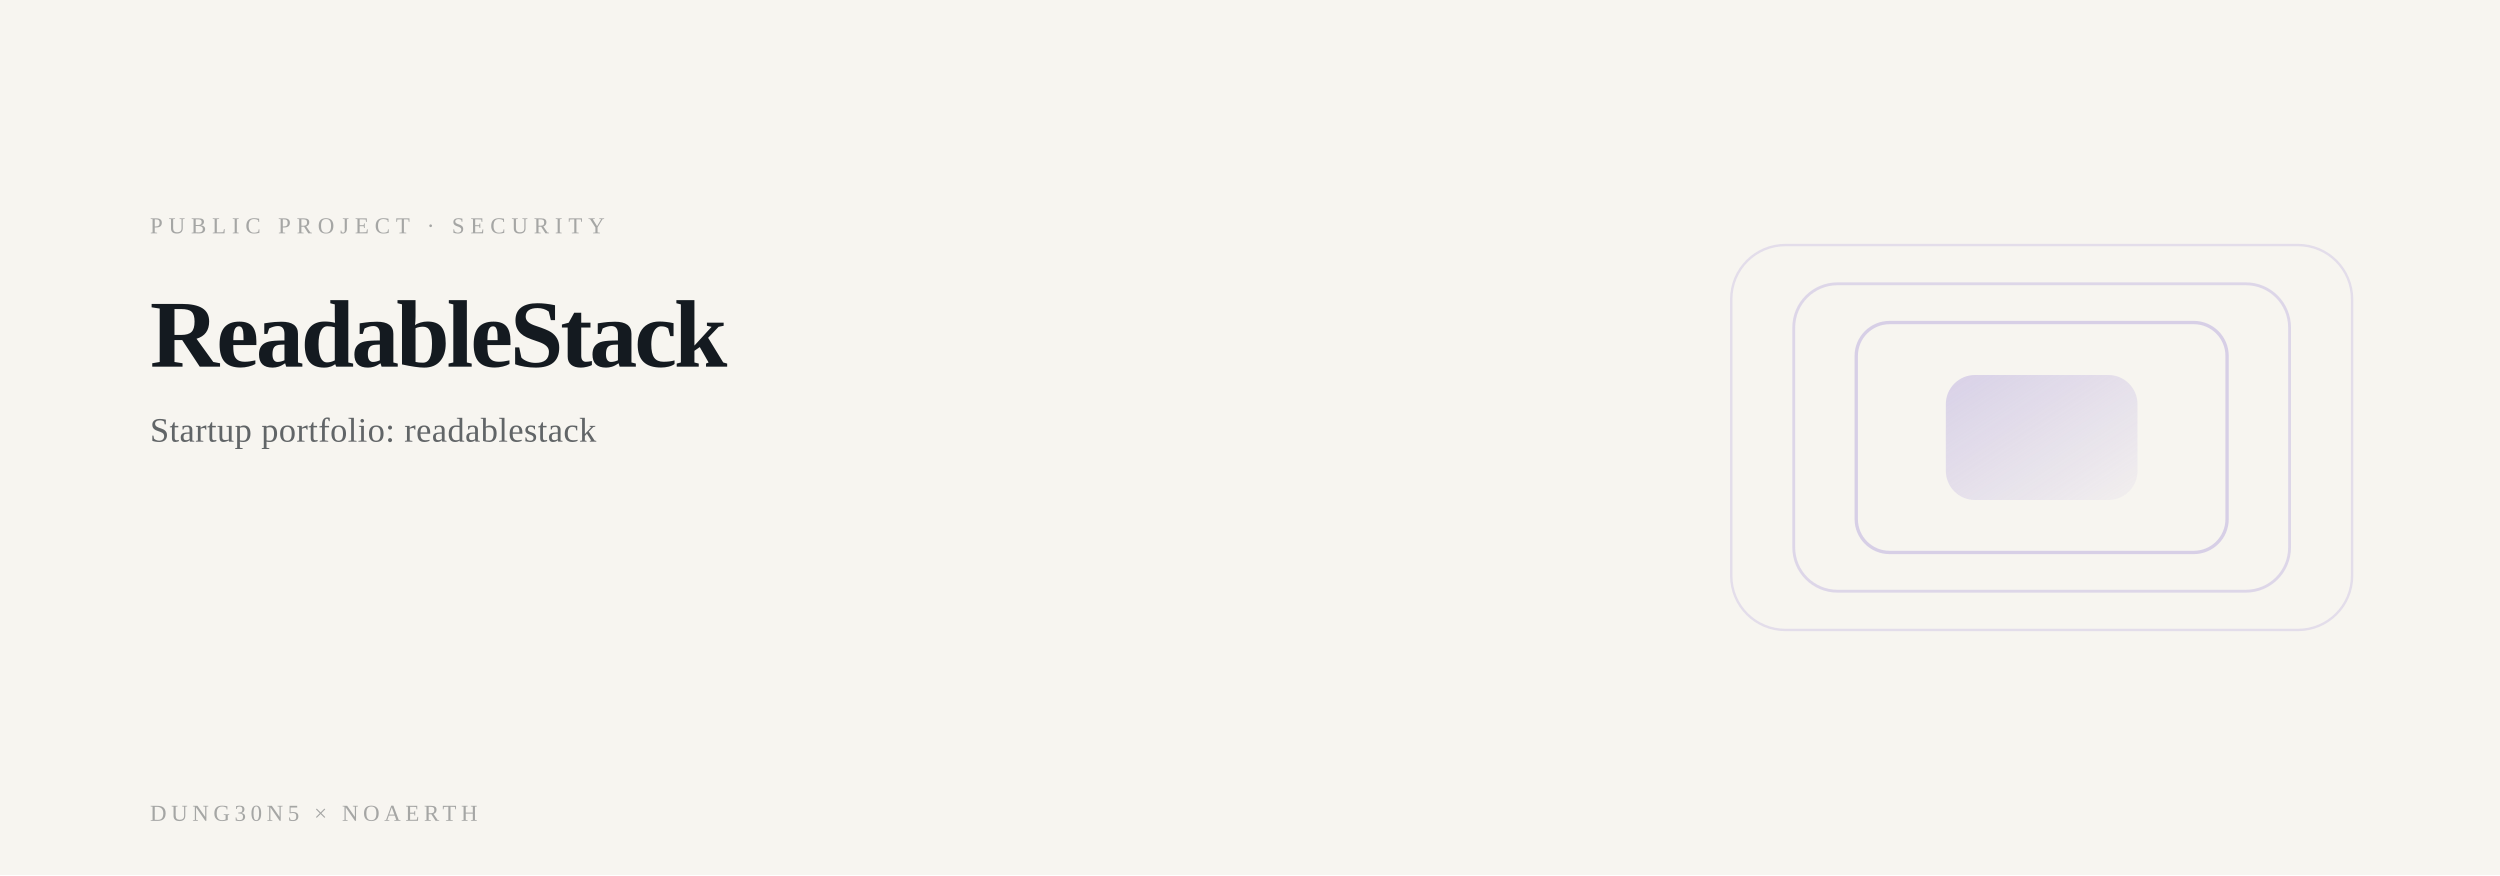
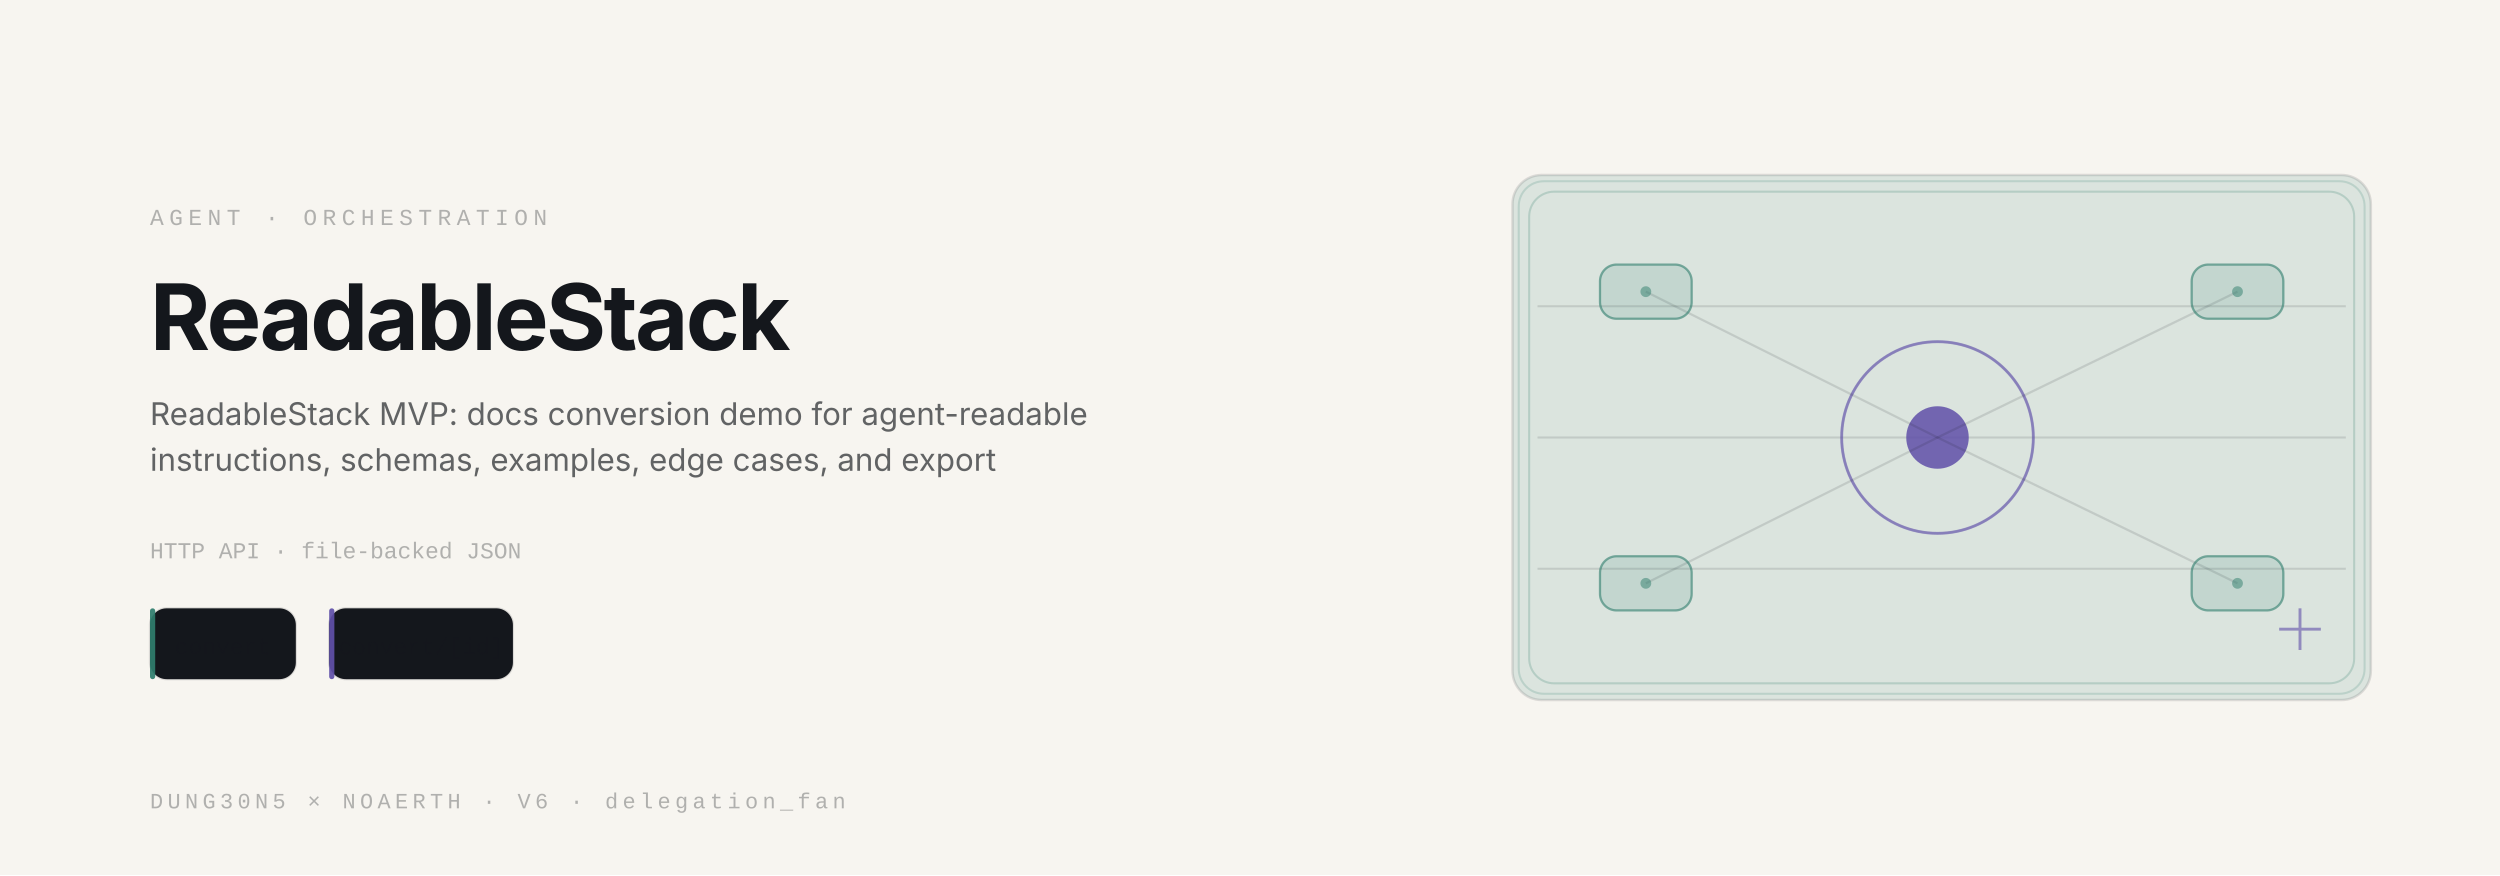
- <svg xmlns="http://www.w3.org/2000/svg" viewBox="0 0 1200 420" width="1200" height="420" role="img" aria-label="ReadableStack: gated channels passing through a sealed boundary. Motion depicts records cross a trust boundary, get validated, and are held or rejected.">
-   <defs>
-     <linearGradient id="hero-readablestack-light-a" x1="0" y1="0" x2="1" y2="1">
-       <stop offset="0" stop-color="#9d8bd6" stop-opacity="0.85" />
-       <stop offset="1" stop-color="#9d8bd6" stop-opacity="0.15" />
-     </linearGradient>
-   </defs>
+ <svg xmlns="http://www.w3.org/2000/svg" viewBox="0 0 1200 420" width="1200" height="420" role="img" aria-label="ReadableStack: nodes advertise, a coordinator selects, work converges">
  <rect width="1200" height="420" fill="#f7f5f0" />
-   <rect x="891" y="154.82" width="178" height="110.36" rx="16" fill="none" stroke="#9d8bd6" stroke-width="1.60" opacity="0.36" />
-   <rect x="861" y="136.22" width="238" height="147.56" rx="21" fill="none" stroke="#9d8bd6" stroke-width="1.38" opacity="0.29" />
-   <rect x="831" y="117.62" width="298" height="184.76" rx="26" fill="none" stroke="#9d8bd6" stroke-width="1.16" opacity="0.23" />
-   <rect x="934" y="180" width="92" height="60" rx="14" fill="url(#hero-readablestack-light-a)" opacity="0.40" />
-   <text x="72" y="112" fill="#141a205c" font-size="11" letter-spacing="2.8">PUBLIC PROJECT · SECURITY</text>
-   <text x="72" y="176" fill="#141a20" font-size="46" font-weight="660" letter-spacing="-1.4">ReadableStack</text>
-   <text x="72" y="212" fill="#141a20a8" font-size="16.5" letter-spacing="0.2">Startup portfolio: readablestack</text>
-   <rect x="72" y="266" width="106" height="40" rx="9" fill="#141a20" fill-opacity="0.05" stroke="#f4efe424" stroke-width="1.1" opacity="0">
-     <animate attributeName="opacity" from="0" to="1" dur="0.5s" begin="0.50s" fill="freeze" />
-   </rect>
-   <rect x="72" y="266" width="2.5" height="40" rx="1.2" fill="#9d8bd6" opacity="0">
-     <animate attributeName="opacity" from="0" to="0.9" dur="0.5s" begin="0.50s" fill="freeze" />
-   </rect>
-   <text x="125" y="291" fill="#141a20" font-size="11.5" text-anchor="middle" font-family="ui-monospace,SFMono-Regular,Menlo,monospace" opacity="0">request<animate attributeName="opacity" from="0" to="1" dur="0.5s" begin="0.65s" fill="freeze" />
-   </text>
-   <rect x="194" y="266" width="106" height="40" rx="9" fill="#141a20" fill-opacity="0.05" stroke="#f4efe424" stroke-width="1.1" opacity="0">
-     <animate attributeName="opacity" from="0" to="1" dur="0.5s" begin="1.00s" fill="freeze" />
-   </rect>
-   <rect x="194" y="266" width="2.5" height="40" rx="1.2" fill="#9d8bd6" opacity="0">
-     <animate attributeName="opacity" from="0" to="0.9" dur="0.5s" begin="1.00s" fill="freeze" />
-   </rect>
-   <text x="247" y="291" fill="#141a20" font-size="11.5" text-anchor="middle" font-family="ui-monospace,SFMono-Regular,Menlo,monospace" opacity="0">authenticate<animate attributeName="opacity" from="0" to="1" dur="0.5s" begin="1.15s" fill="freeze" />
-   </text>
-   <rect x="316" y="266" width="106" height="40" rx="9" fill="#141a20" fill-opacity="0.05" stroke="#f4efe424" stroke-width="1.1" opacity="0">
-     <animate attributeName="opacity" from="0" to="1" dur="0.5s" begin="1.50s" fill="freeze" />
-   </rect>
-   <rect x="316" y="266" width="2.5" height="40" rx="1.2" fill="#9d8bd6" opacity="0">
-     <animate attributeName="opacity" from="0" to="0.9" dur="0.5s" begin="1.50s" fill="freeze" />
-   </rect>
-   <text x="369" y="291" fill="#141a20" font-size="11.5" text-anchor="middle" font-family="ui-monospace,SFMono-Regular,Menlo,monospace" opacity="0">authorise<animate attributeName="opacity" from="0" to="1" dur="0.5s" begin="1.65s" fill="freeze" />
-   </text>
-   <rect x="438" y="266" width="106" height="40" rx="9" fill="#141a20" fill-opacity="0.05" stroke="#f4efe424" stroke-width="1.1" opacity="0">
-     <animate attributeName="opacity" from="0" to="1" dur="0.5s" begin="2.00s" fill="freeze" />
-   </rect>
-   <rect x="438" y="266" width="2.5" height="40" rx="1.2" fill="#e7c27a" opacity="0">
-     <animate attributeName="opacity" from="0" to="0.9" dur="0.5s" begin="2.00s" fill="freeze" />
-   </rect>
-   <text x="491" y="291" fill="#141a20" font-size="11.5" text-anchor="middle" font-family="ui-monospace,SFMono-Regular,Menlo,monospace" opacity="0">record<animate attributeName="opacity" from="0" to="1" dur="0.5s" begin="2.15s" fill="freeze" />
-   </text>
-   <rect x="560" y="266" width="106" height="40" rx="9" fill="#141a20" fill-opacity="0.05" stroke="#f4efe424" stroke-width="1.1" opacity="0">
-     <animate attributeName="opacity" from="0" to="1" dur="0.5s" begin="2.50s" fill="freeze" />
-   </rect>
-   <rect x="560" y="266" width="2.5" height="40" rx="1.2" fill="#e0796b" opacity="0">
-     <animate attributeName="opacity" from="0" to="0.9" dur="0.5s" begin="2.50s" fill="freeze" />
-   </rect>
-   <text x="613" y="291" fill="#141a20" font-size="11.5" text-anchor="middle" font-family="ui-monospace,SFMono-Regular,Menlo,monospace" opacity="0">reject<animate attributeName="opacity" from="0" to="1" dur="0.5s" begin="2.65s" fill="freeze" />
-   </text>
-   <text x="72" y="394" fill="#141a205c" font-size="11" letter-spacing="2.2">DUNG30N5 × NOAERTH</text>
+   <text x="72" y="108" font-family="ui-monospace, SFMono-Regular, Menlo, Monaco, Consolas, 'Liberation Mono', monospace" font-size="11" letter-spacing="2.6" fill="#14171c4f">AGENT · ORCHESTRATION</text>
+   <text x="72" y="168" font-family="-apple-system, BlinkMacSystemFont, 'Segoe UI', Inter, Helvetica, Arial, sans-serif" font-size="44" font-weight="660" letter-spacing="-1.2" fill="#14171c">ReadableStack</text>
+   <text x="72" y="204" font-family="-apple-system, BlinkMacSystemFont, 'Segoe UI', Inter, Helvetica, Arial, sans-serif" font-size="15" fill="#14171ca8">ReadableStack MVP: docs conversion demo for agent-readable</text>
+   <text x="72" y="226" font-family="-apple-system, BlinkMacSystemFont, 'Segoe UI', Inter, Helvetica, Arial, sans-serif" font-size="15" fill="#14171ca8">instructions, schemas, examples, edge cases, and export</text>
+   <text x="72" y="268" font-family="ui-monospace, SFMono-Regular, Menlo, Monaco, Consolas, 'Liberation Mono', monospace" font-size="11" fill="#14171c4f">HTTP API · file-backed JSON</text>
+   <rect x="72.0" y="292.0" width="70.0" height="34.0" rx="8" fill="#14171c" stroke="#14171c1f" stroke-width="1.1" />
+   <rect x="72.0" y="292.0" width="2.5" height="34.0" rx="1.2" fill="#2f7d6c" opacity="0.92" />
+   <text x="107.0" y="314" font-family="ui-monospace, SFMono-Regular, Menlo, Monaco, Consolas, 'Liberation Mono', monospace" font-size="11" fill="#14171c" fill-opacity="0.82" text-anchor="middle">convert</text>
+   <rect x="158.0" y="292.0" width="88.2" height="34.0" rx="8" fill="#14171c" stroke="#14171c1f" stroke-width="1.1" />
+   <rect x="158.0" y="292.0" width="2.5" height="34.0" rx="1.2" fill="#5f4fa8" opacity="0.92" />
+   <text x="202.1" y="314" font-family="ui-monospace, SFMono-Regular, Menlo, Monaco, Consolas, 'Liberation Mono', monospace" font-size="11" fill="#14171c" fill-opacity="0.82" text-anchor="middle">convert/[id]</text>
+   <rect x="726.0" y="84.0" width="412.0" height="252.0" rx="14" fill="#2f7d6c" fill-opacity="0.14" />
+   <rect x="729.0" y="87.0" width="406.0" height="246.0" rx="12" fill="none" stroke="#2f7d6c" stroke-width="1" stroke-opacity="0.18" />
+   <rect x="726.0" y="84.0" width="412.0" height="252.0" rx="14" fill="none" stroke="#14171c1f" stroke-width="1.2" />
+   <line x1="738.0" y1="147.0" x2="1126.0" y2="147.0" stroke="#14171c1f" stroke-width="1" />
+   <line x1="738.0" y1="210.0" x2="1126.0" y2="210.0" stroke="#14171c1f" stroke-width="1" />
+   <line x1="738.0" y1="273.0" x2="1126.0" y2="273.0" stroke="#14171c1f" stroke-width="1" />
+   <rect x="734.0" y="92.0" width="396.0" height="236.0" rx="12" fill="none" stroke="#2f7d6c" stroke-width="1" stroke-opacity="0.22" />
+   <path d="M1094.0 302.0 h20 M1104.0 292.0 v20" stroke="#5f4fa8" stroke-width="1.4" opacity="0.6" />
+   <circle cx="930" cy="210" r="46" fill="none" stroke="#5f4fa8" stroke-width="1.4" opacity="0.55" />
+   <circle cx="930" cy="210" r="15" fill="#5f4fa8" opacity="0.85" />
+   <circle cx="930.0" cy="210.0" r="46.0" fill="none" stroke="#5f4fa8" stroke-width="1.1" opacity="0.28" />
+   <line x1="790" y1="140" x2="930" y2="210" stroke="#14171c1f" stroke-width="1.1" />
+   <circle cx="790.0" cy="140.0" r="2.6" fill="#2f7d6c" opacity="0.5" />
+   <rect x="768" y="127" width="44" height="26" rx="8" fill="#2f7d6c" fill-opacity="0.14" stroke="#2f7d6c" stroke-width="1.1" stroke-opacity="0.6" opacity="1" />
+   <line x1="1074" y1="140" x2="930" y2="210" stroke="#14171c1f" stroke-width="1.1" />
+   <circle cx="1074.0" cy="140.0" r="2.6" fill="#2f7d6c" opacity="0.5" />
+   <rect x="1052" y="127" width="44" height="26" rx="8" fill="#2f7d6c" fill-opacity="0.14" stroke="#2f7d6c" stroke-width="1.1" stroke-opacity="0.6" opacity="1" />
+   <line x1="790" y1="280" x2="930" y2="210" stroke="#14171c1f" stroke-width="1.1" />
+   <circle cx="790.0" cy="280.0" r="2.6" fill="#2f7d6c" opacity="0.5" />
+   <rect x="768" y="267" width="44" height="26" rx="8" fill="#2f7d6c" fill-opacity="0.14" stroke="#2f7d6c" stroke-width="1.1" stroke-opacity="0.6" opacity="1" />
+   <line x1="1074" y1="280" x2="930" y2="210" stroke="#14171c1f" stroke-width="1.1" />
+   <circle cx="1074.0" cy="280.0" r="2.6" fill="#2f7d6c" opacity="0.5" />
+   <rect x="1052" y="267" width="44" height="26" rx="8" fill="#2f7d6c" fill-opacity="0.14" stroke="#2f7d6c" stroke-width="1.1" stroke-opacity="0.6" opacity="1" />
+   <text x="72" y="388" font-family="ui-monospace, SFMono-Regular, Menlo, Monaco, Consolas, 'Liberation Mono', monospace" font-size="10.5" letter-spacing="2.1" fill="#14171c4f">DUNG30N5 × NOAERTH · V6 · delegation_fan</text>
</svg>
